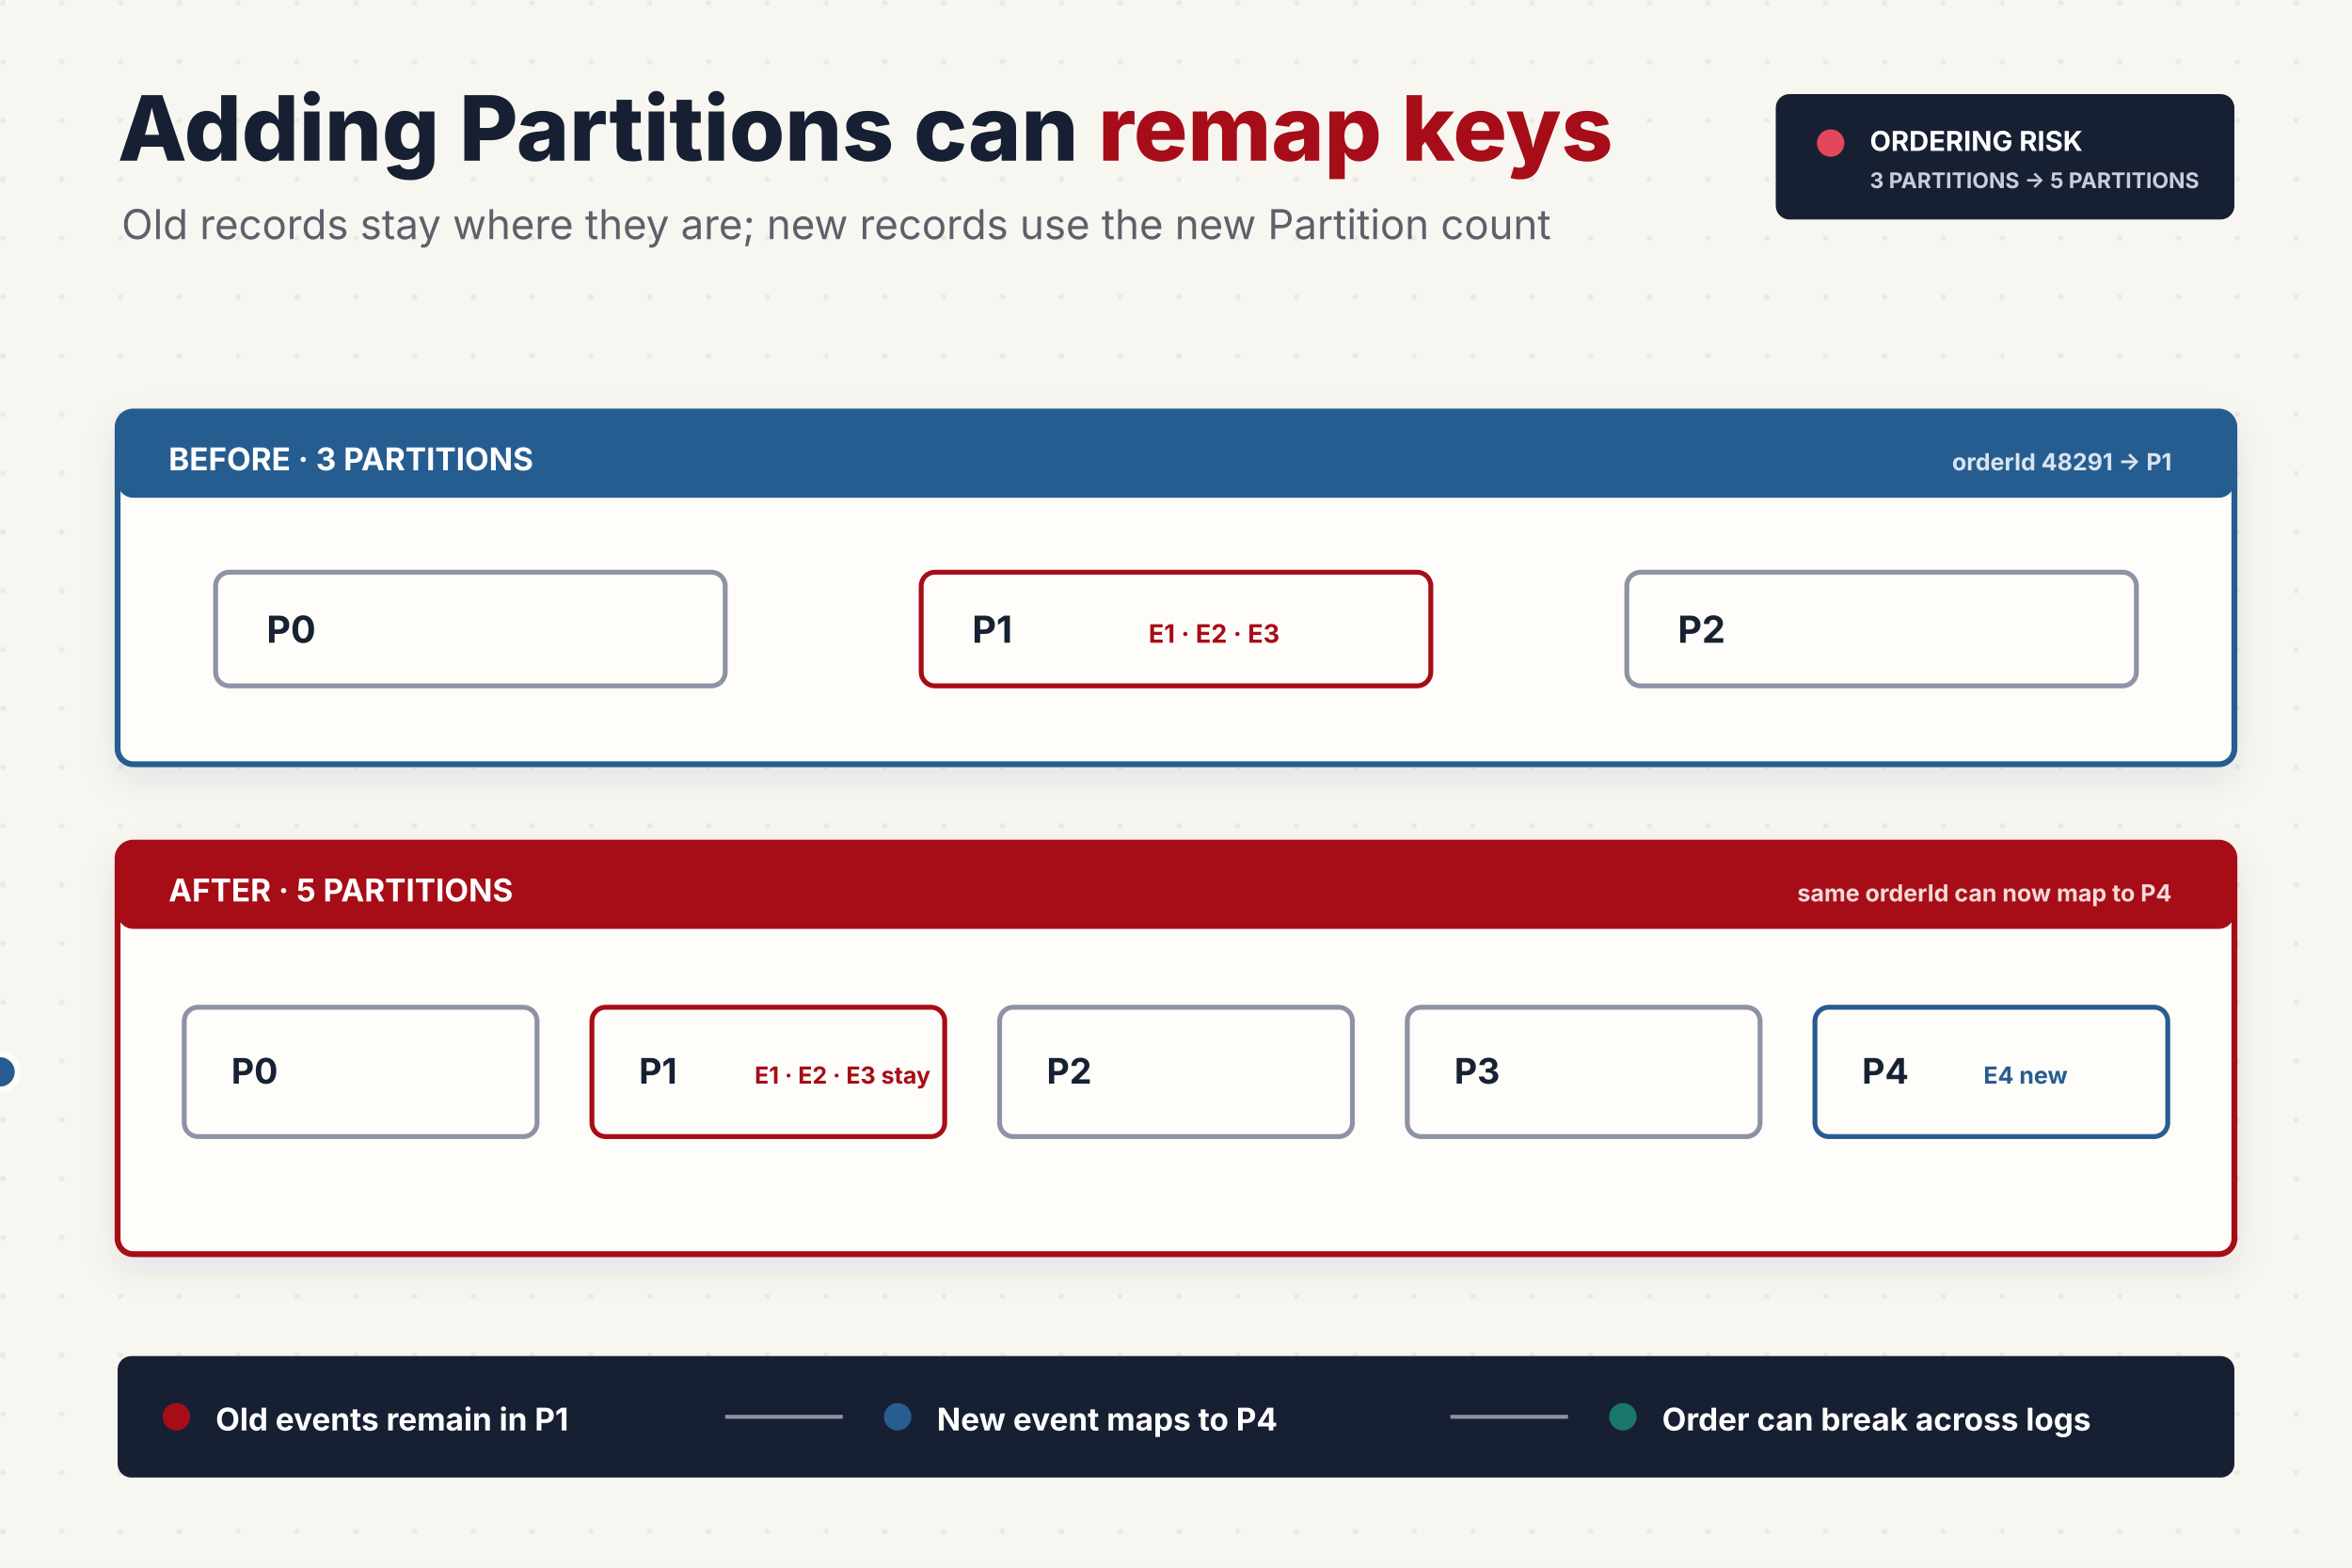
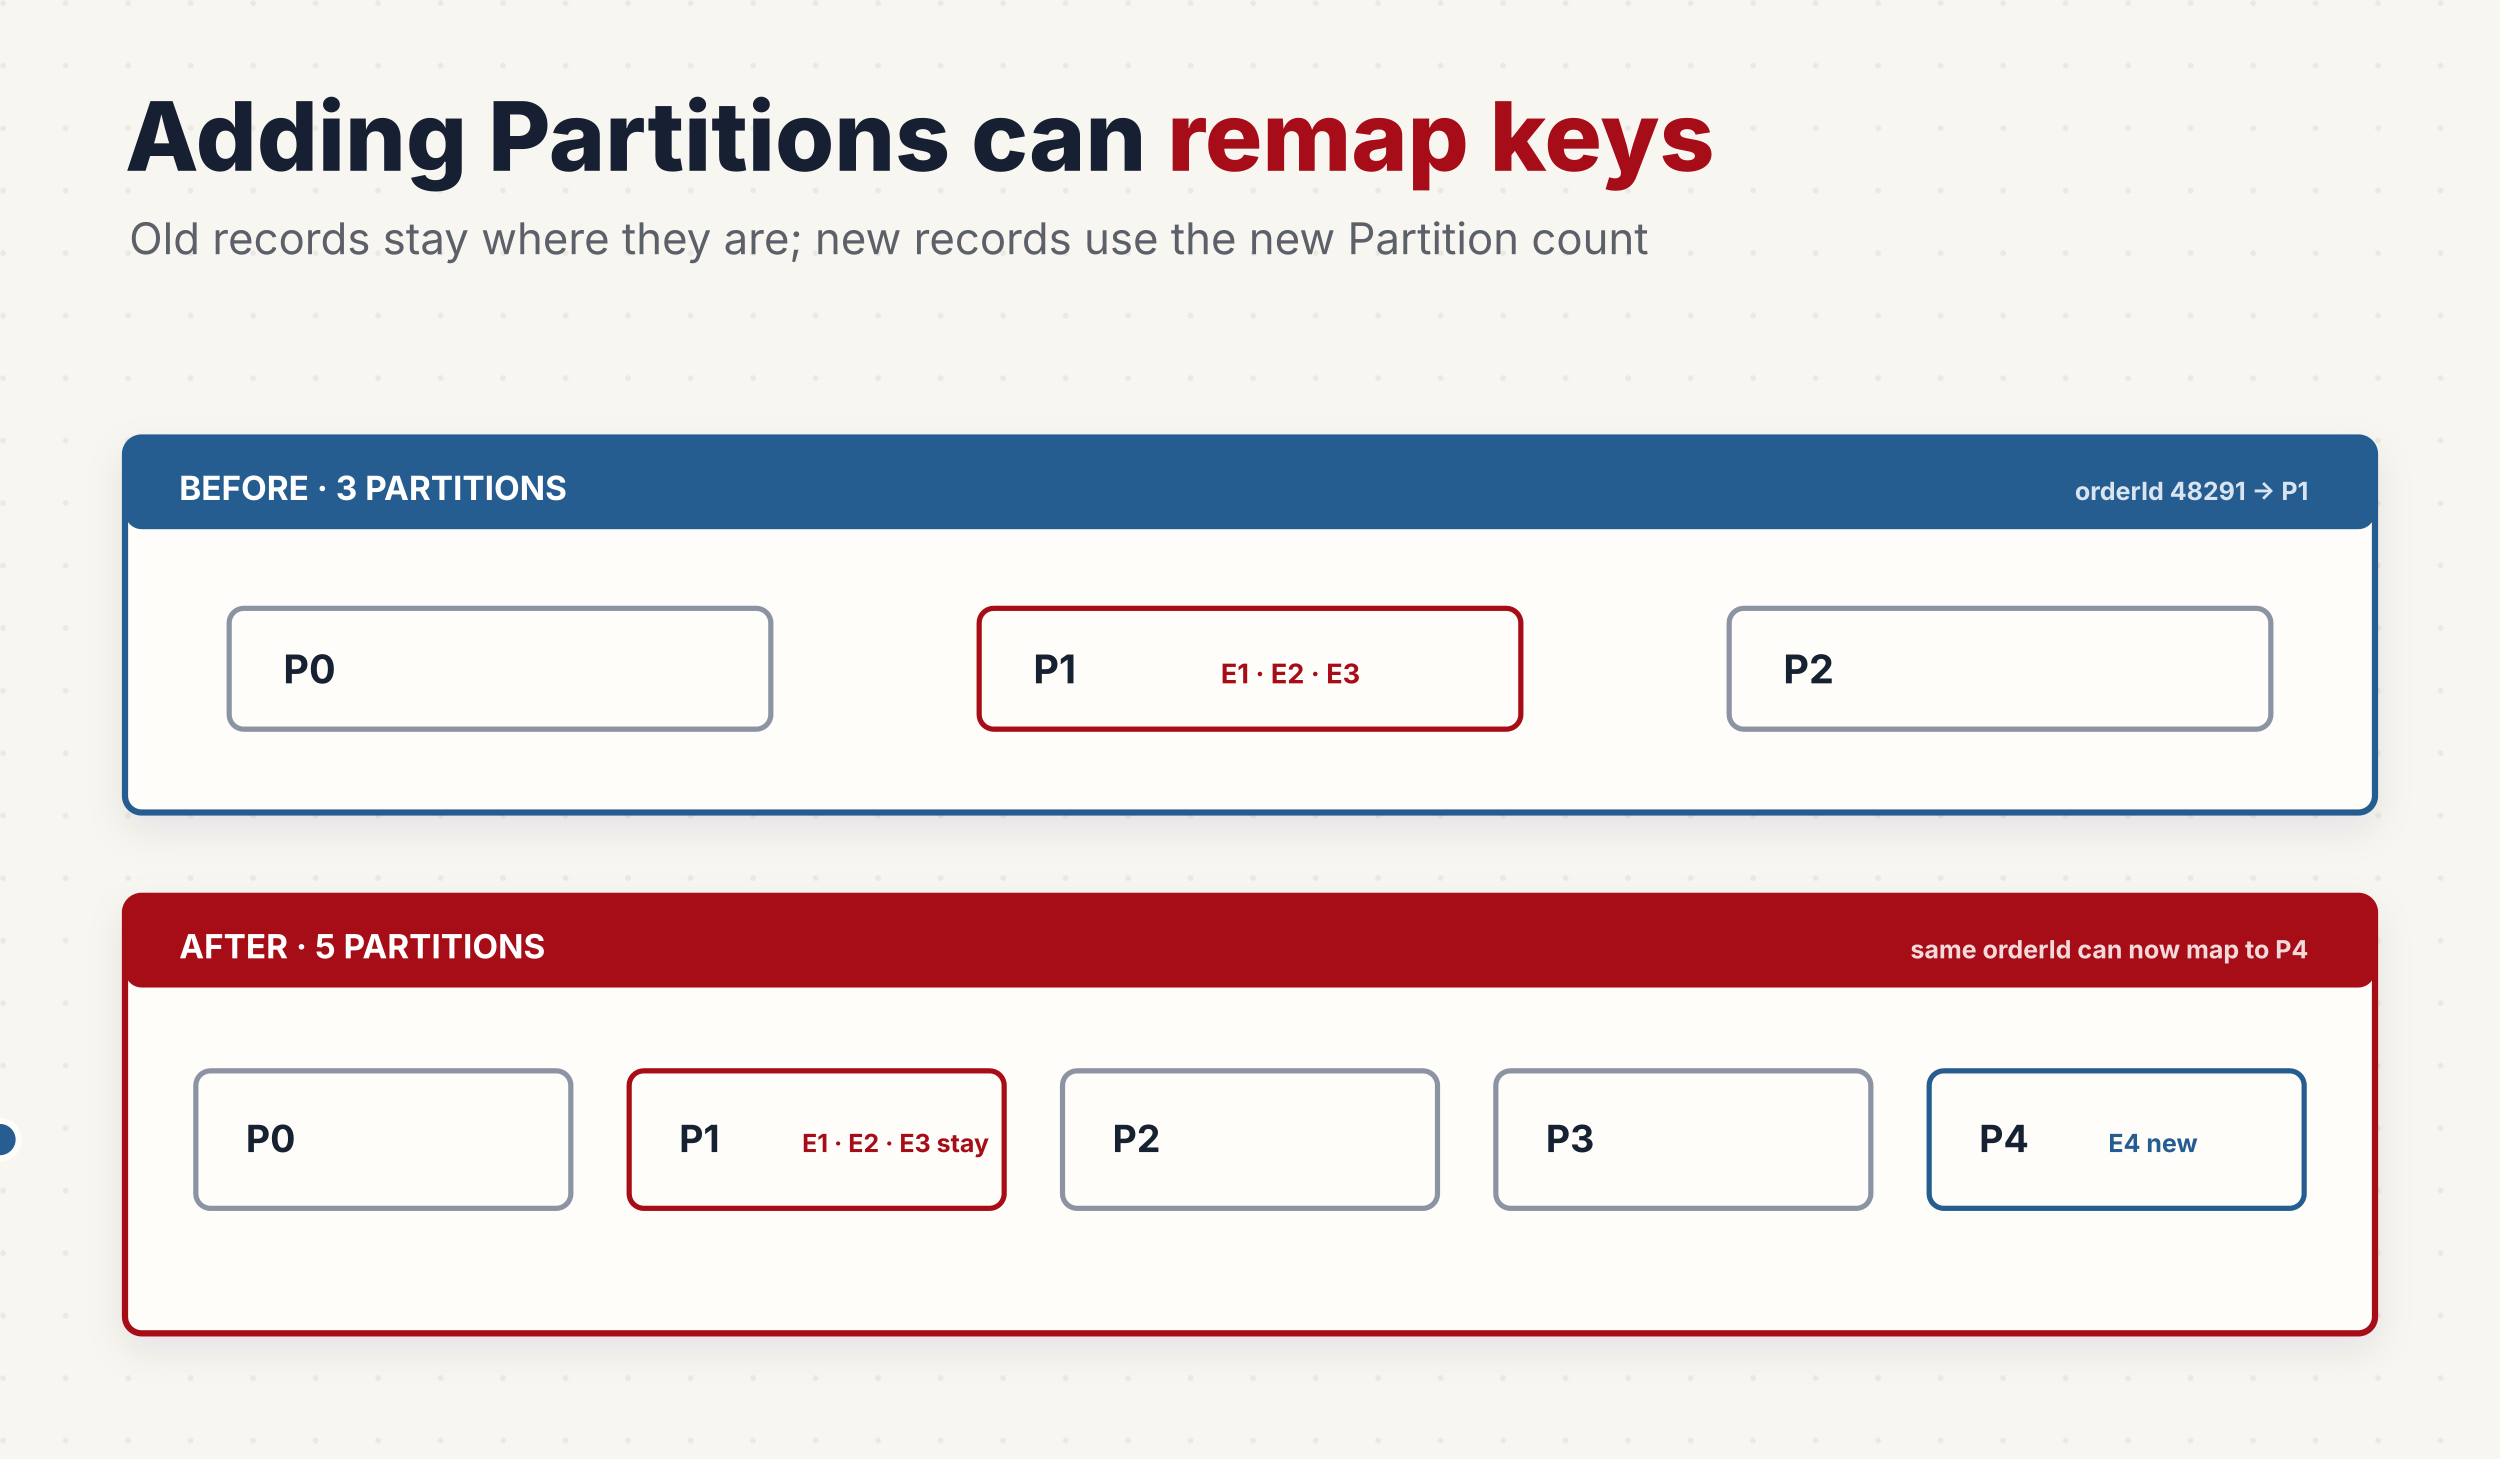
- <svg xmlns="http://www.w3.org/2000/svg" width="960" height="640" viewBox="0 0 1200 800" role="img" aria-labelledby="title desc">
+ <svg xmlns="http://www.w3.org/2000/svg" width="960" height="560" viewBox="0 0 1200 700" role="img" aria-labelledby="title desc">
  <defs>
    <pattern id="grid" width="30" height="30" patternUnits="userSpaceOnUse">
      <circle cx="1.5" cy="1.5" r="1.4" fill="#d9d6cf" opacity=".42" />
    </pattern>
    <filter id="shadow" x="-20%" y="-20%" width="140%" height="140%">
      <feDropShadow dx="0" dy="7" stdDeviation="9" flood-color="#172033" flood-opacity=".08" />
    </filter>
  </defs>
  <rect width="1200" height="800" fill="#f8f6f1" />
  <rect width="1200" height="800" fill="url(#grid)" />
  <g font-family="Inter,ui-sans-serif,system-ui,-apple-system,'Segoe UI',sans-serif">
    <text x="60" y="82" fill="#172033" font-size="46" font-weight="760">Adding Partitions can <tspan fill="#a70d18">remap keys</tspan>
    </text>
    <text x="62" y="122" fill="#5c6069" font-size="21">Old records stay where they are; new records use the new Partition count</text>
-     <g transform="translate(906 48)">
-       <rect width="234" height="64" rx="7" fill="#172033" />
-       <circle cx="28" cy="25" r="7" fill="#e4475b" />
-       <text x="48" y="29" fill="#fff" font-size="14" font-weight="750">ORDERING RISK</text>
-       <text x="48" y="48" fill="#c8ced8" font-size="11" font-weight="650">3 PARTITIONS → 5 PARTITIONS</text>
-     </g>
    <g filter="url(#shadow)">
      <rect x="60" y="210" width="1080" height="180" rx="8" fill="#fffdfa" stroke="#275d91" stroke-width="3" />
      <rect x="60" y="210" width="1080" height="44" rx="8" fill="#275d91" />
      <text x="86" y="240" fill="#fff" font-size="16" font-weight="750">BEFORE · 3 PARTITIONS</text>
      <text x="1108" y="240" text-anchor="end" fill="#d8e4ef" font-size="12" font-weight="650">orderId 48291 → P1</text>
      <g fill="#fffdfa" stroke-width="2.5">
        <rect x="110" y="292" width="260" height="58" rx="7" stroke="#8c94a3" />
        <rect x="470" y="292" width="260" height="58" rx="7" stroke="#a70d18" />
        <rect x="830" y="292" width="260" height="58" rx="7" stroke="#8c94a3" />
      </g>
      <g fill="#172033" font-size="19" font-weight="720">
        <text x="136" y="328">P0</text>
        <text x="496" y="328">P1</text>
        <text x="856" y="328">P2</text>
      </g>
      <g fill="#a70d18" font-size="13" font-weight="750">
        <text x="586" y="328">E1 · E2 · E3</text>
      </g>
    </g>
    <g filter="url(#shadow)">
      <rect x="60" y="430" width="1080" height="210" rx="8" fill="#fffdfa" stroke="#a70d18" stroke-width="3" />
      <rect x="60" y="430" width="1080" height="44" rx="8" fill="#a70d18" />
      <text x="86" y="460" fill="#fff" font-size="16" font-weight="750">AFTER · 5 PARTITIONS</text>
      <text x="1108" y="460" text-anchor="end" fill="#f4d9da" font-size="12" font-weight="650">same orderId can now map to P4</text>
      <g fill="#fffdfa" stroke-width="2.5">
        <rect x="94" y="514" width="180" height="66" rx="7" stroke="#8c94a3" />
        <rect x="302" y="514" width="180" height="66" rx="7" stroke="#a70d18" />
        <rect x="510" y="514" width="180" height="66" rx="7" stroke="#8c94a3" />
        <rect x="718" y="514" width="180" height="66" rx="7" stroke="#8c94a3" />
        <rect x="926" y="514" width="180" height="66" rx="7" stroke="#275d91" />
      </g>
      <g fill="#172033" font-size="18" font-weight="720">
        <text x="118" y="553">P0</text>
        <text x="326" y="553">P1</text>
        <text x="534" y="553">P2</text>
        <text x="742" y="553">P3</text>
        <text x="950" y="553">P4</text>
      </g>
      <text x="385" y="553" fill="#a70d18" font-size="12" font-weight="750">E1 · E2 · E3 stay</text>
      <text x="1012" y="553" fill="#275d91" font-size="12" font-weight="750">E4 new</text>
    </g>
    <circle cy="547" r="9" fill="#275d91" stroke="#fffdfa" stroke-width="3">
      <animate attributeName="cx" values="1008;1068;1008" dur="6s" repeatCount="indefinite" />
    </circle>
-     <g transform="translate(60 692)">
-       <rect width="1080" height="62" rx="7" fill="#172033" />
-       <circle cx="30" cy="31" r="7" fill="#a70d18" />
-       <text x="50" y="38" fill="#fff" font-size="16" font-weight="650">Old events remain in P1</text>
-       <path d="M310 31H370" stroke="#8c94a3" stroke-width="2" />
-       <circle cx="398" cy="31" r="7" fill="#275d91" />
-       <text x="418" y="38" fill="#fff" font-size="16" font-weight="650">New event maps to P4</text>
-       <path d="M680 31H740" stroke="#8c94a3" stroke-width="2" />
-       <circle cx="768" cy="31" r="7" fill="#187769" />
-       <text x="788" y="38" fill="#fff" font-size="16" font-weight="650">Order can break across logs</text>
-     </g>
  </g>
</svg>
